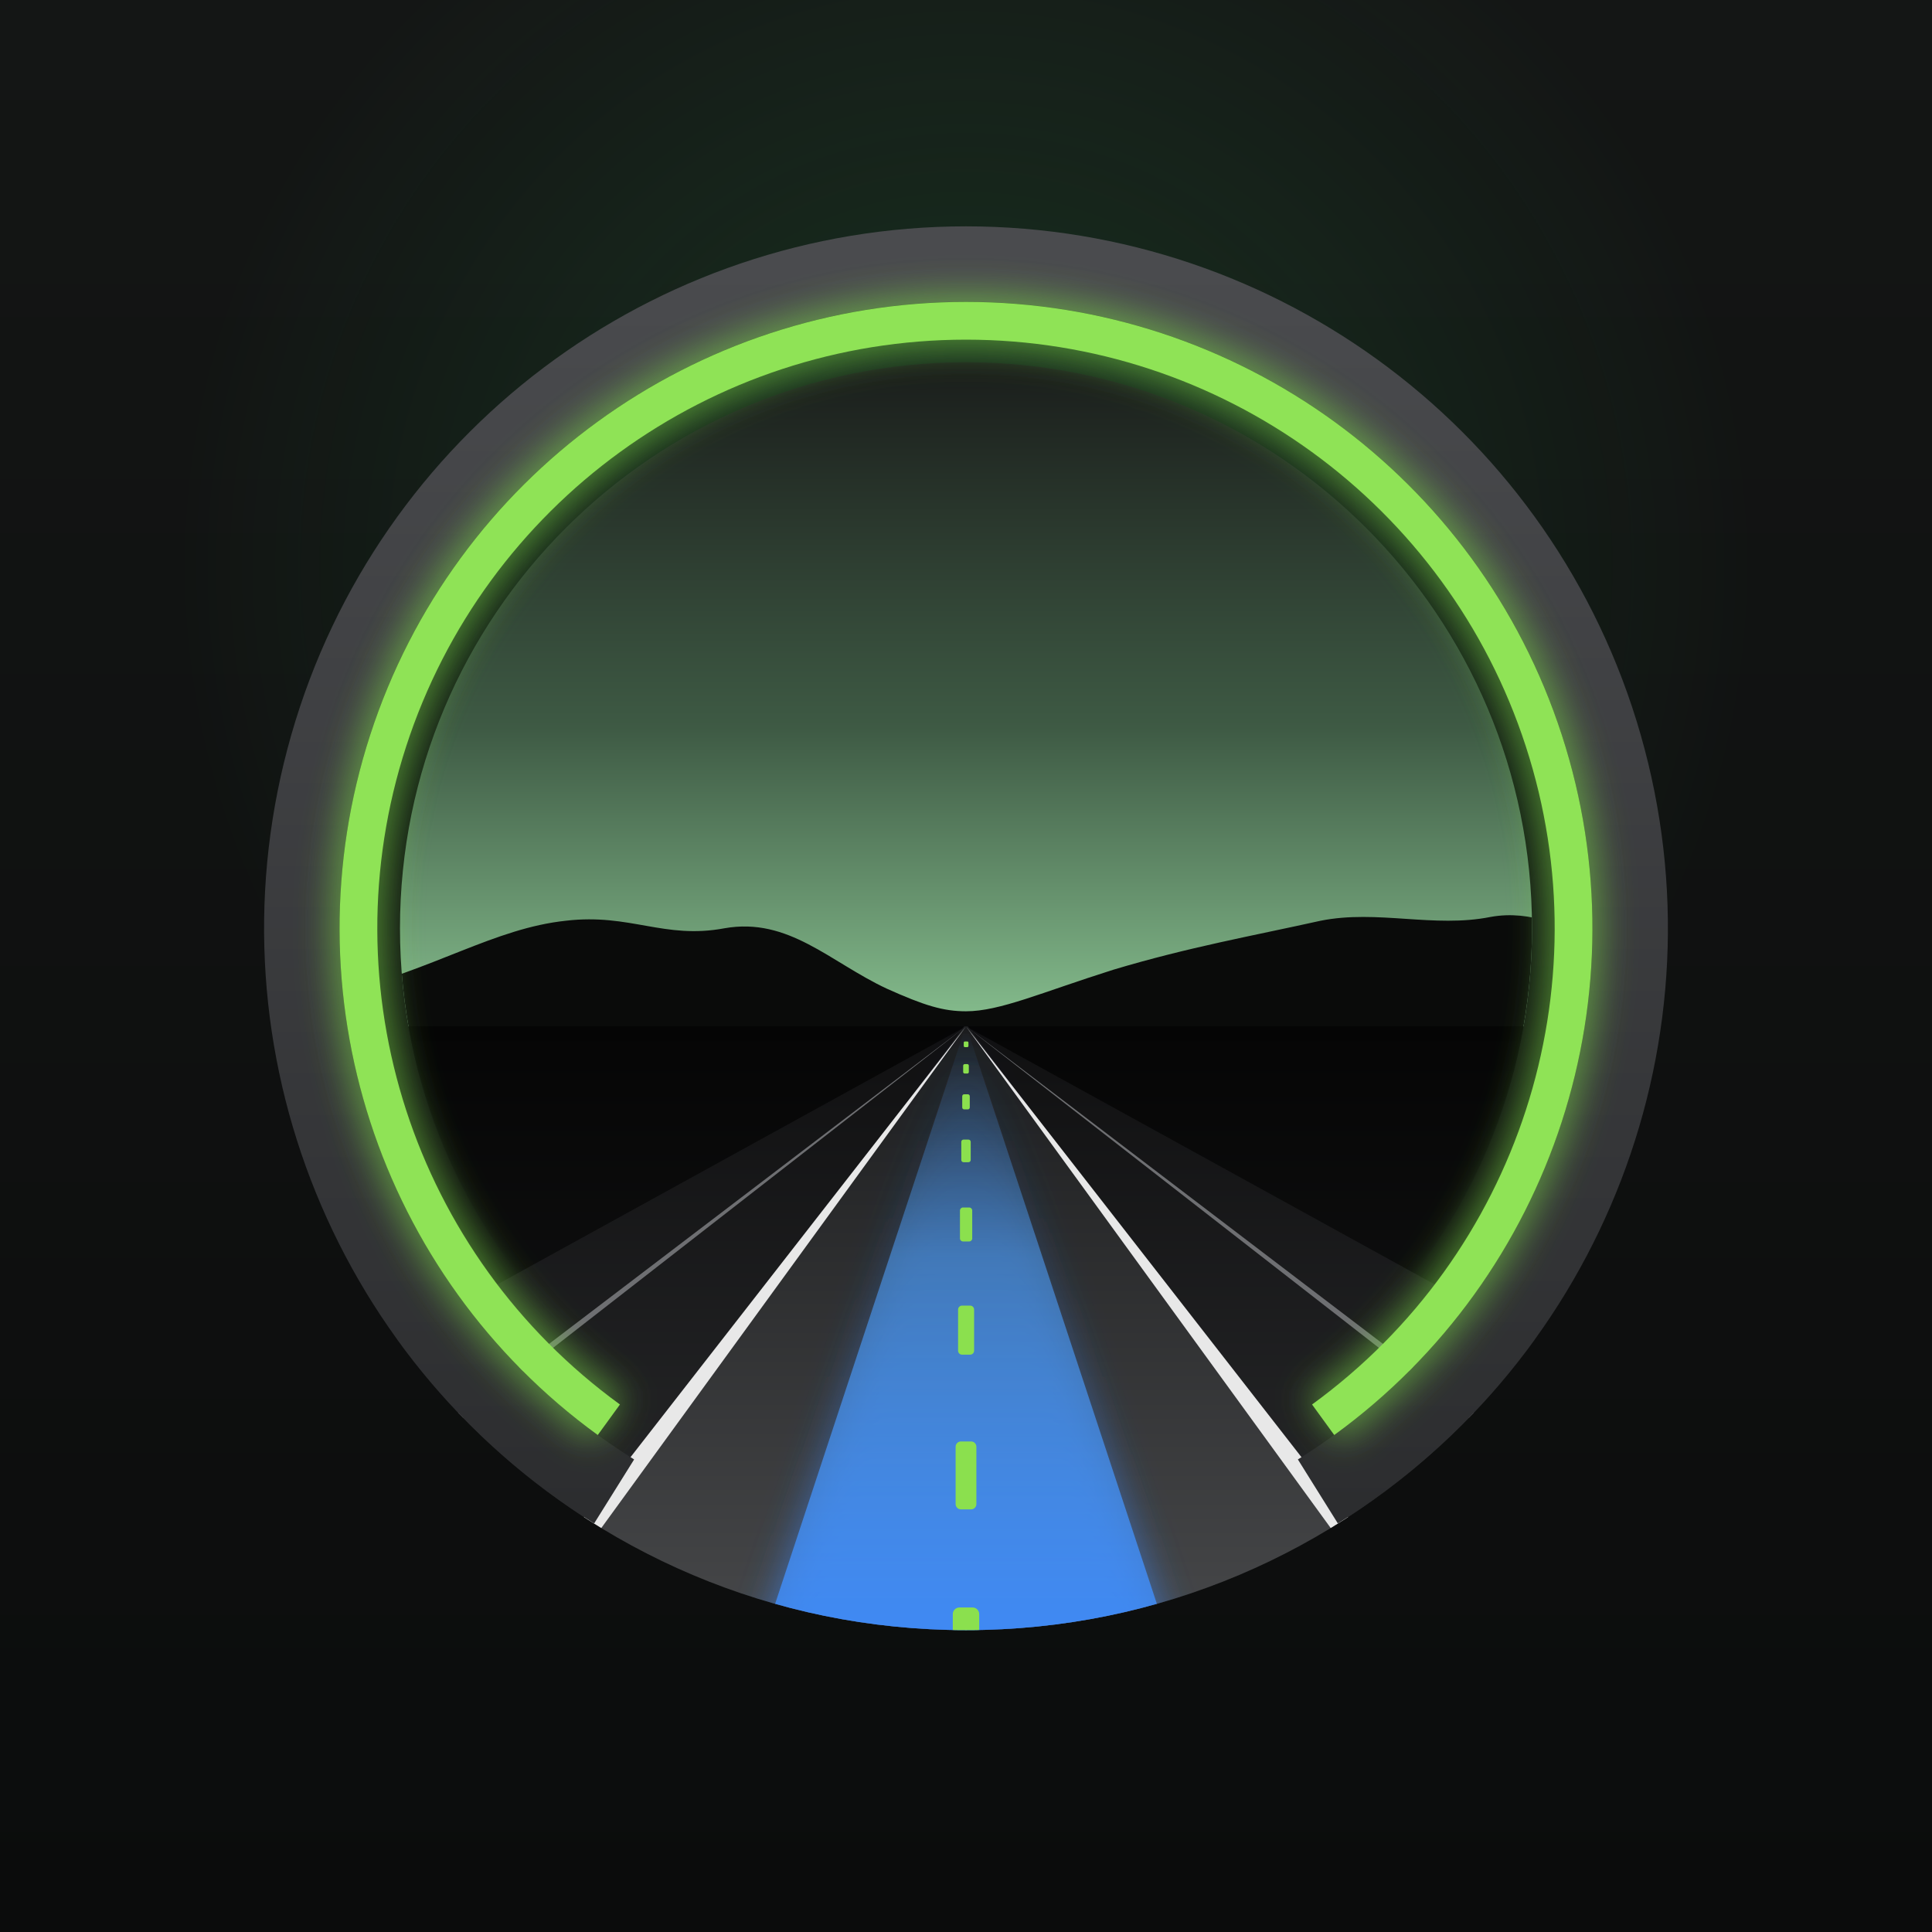
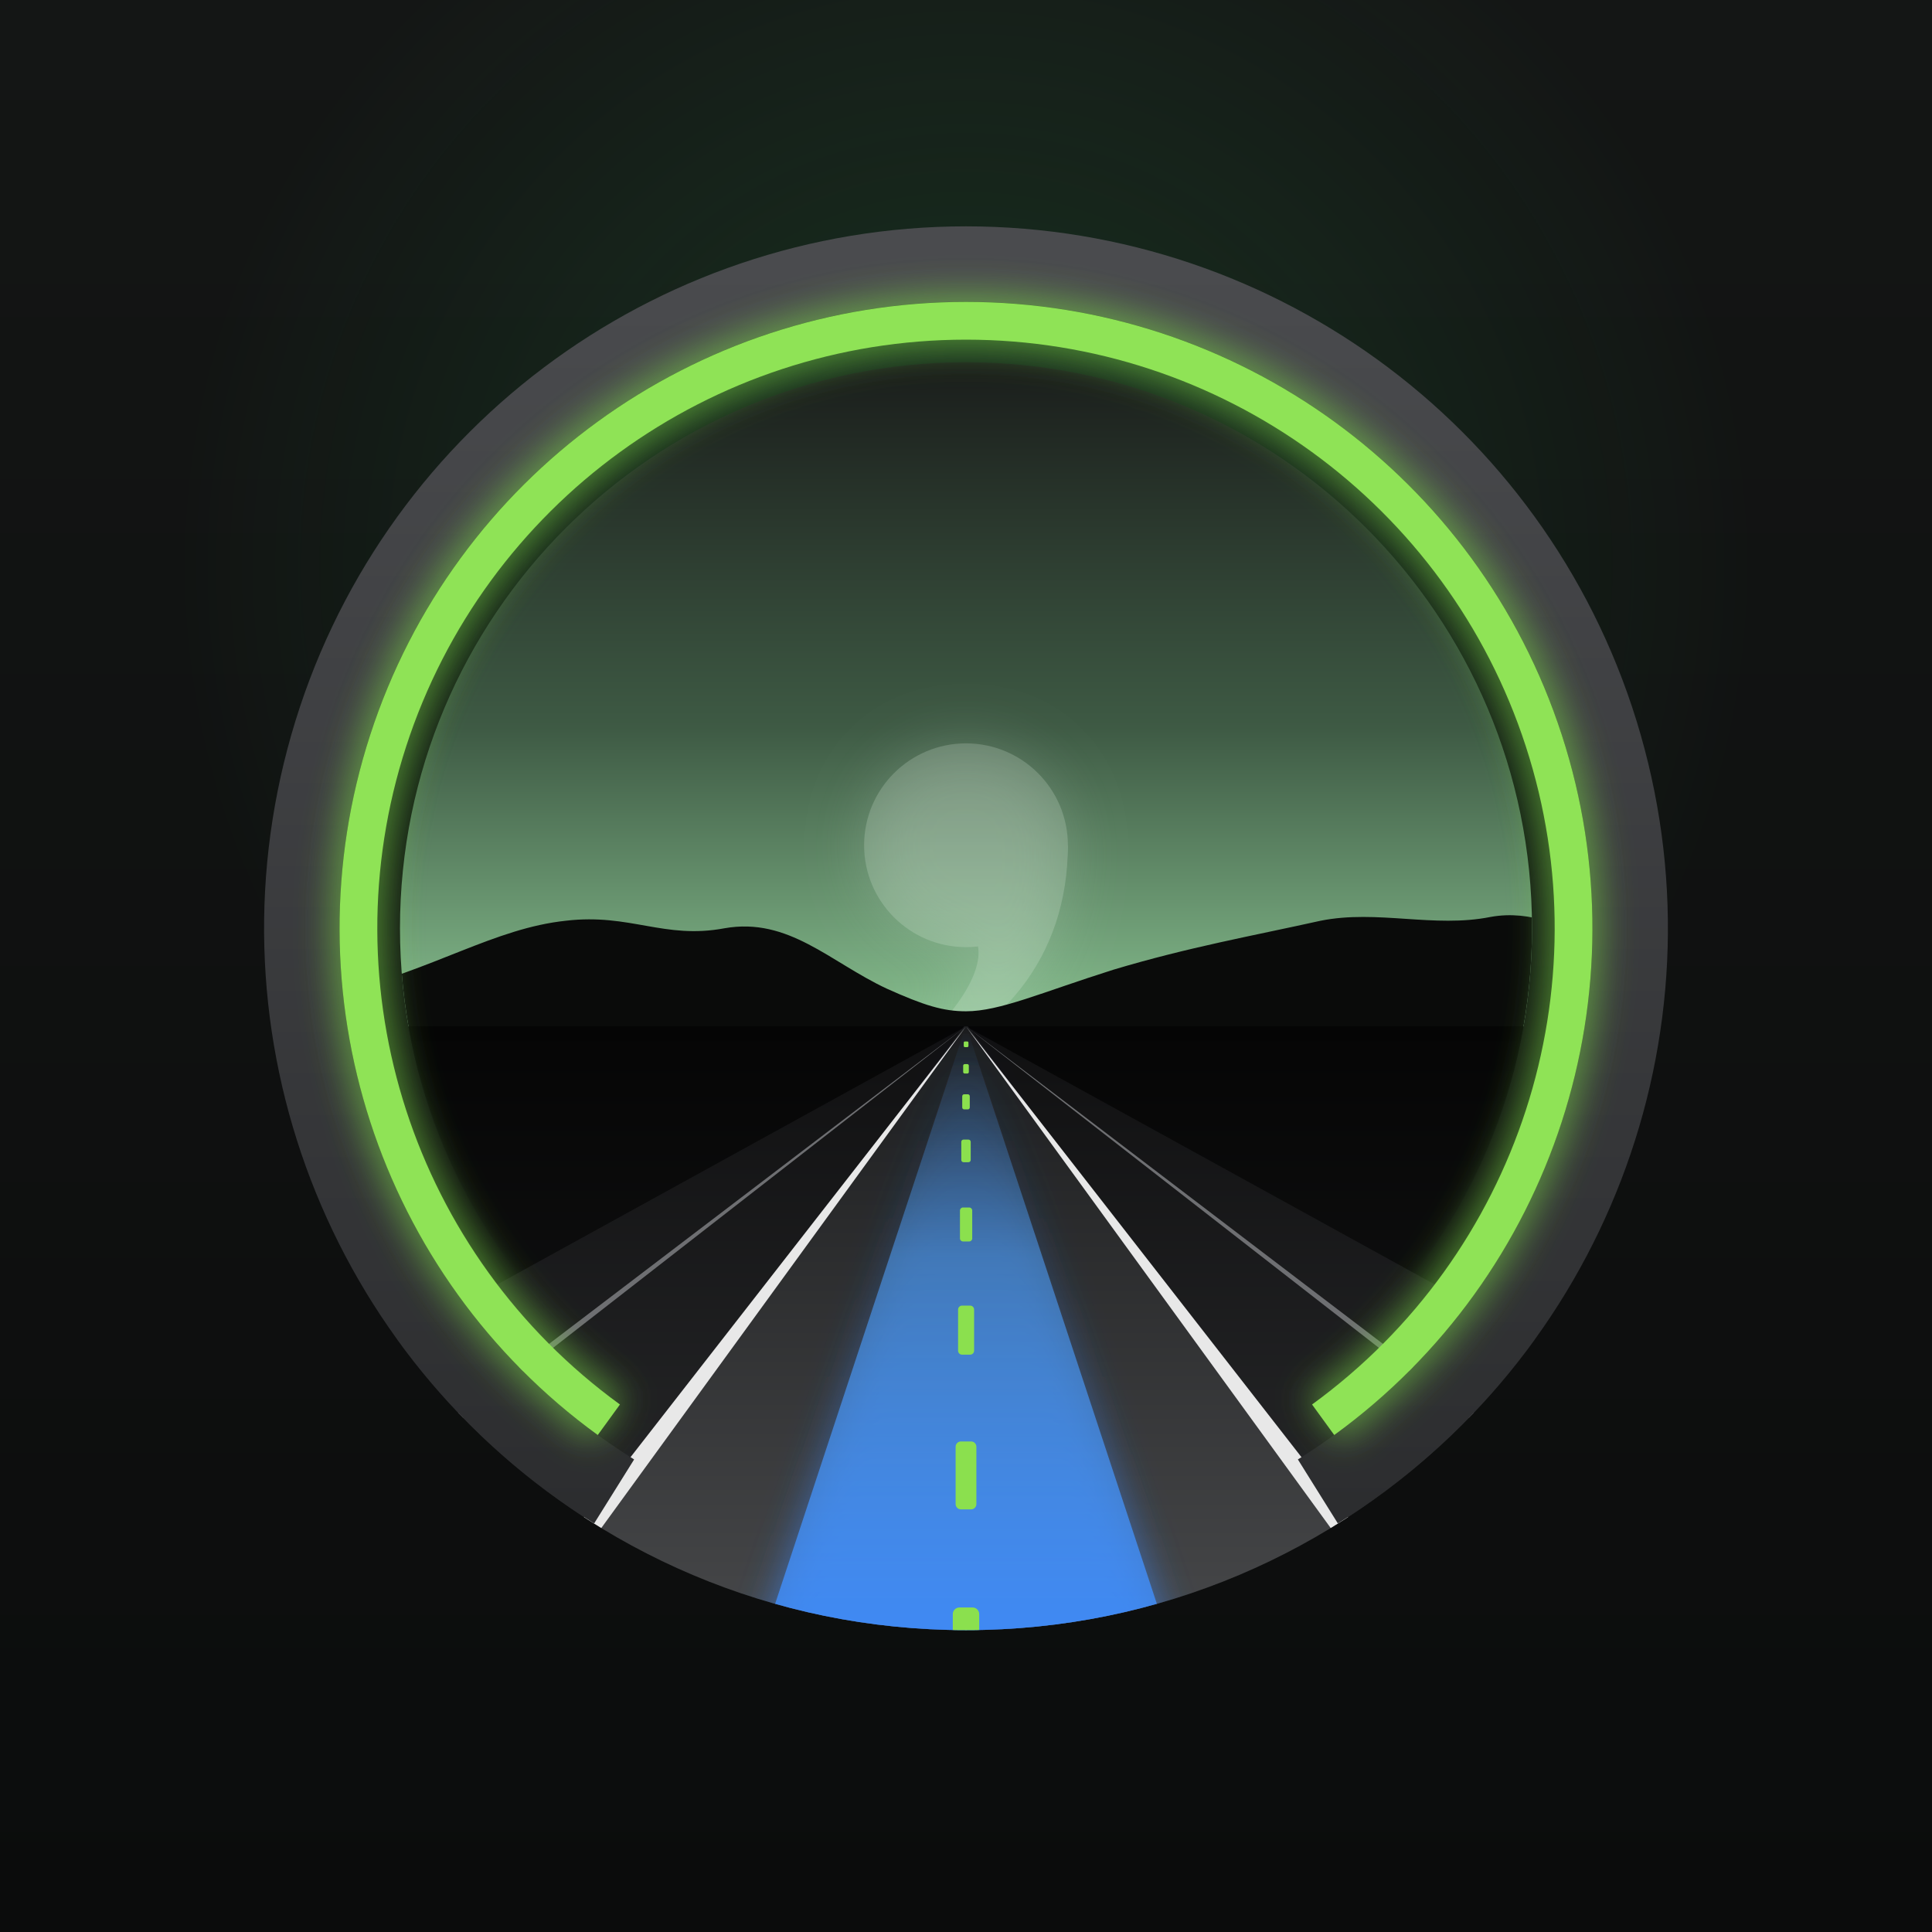
<svg xmlns="http://www.w3.org/2000/svg" width="1024" height="1024" viewBox="0 0 1024 1024">
  <defs>
    <radialGradient id="glow" cx="512" cy="300" r="420" gradientUnits="userSpaceOnUse">
      <stop offset="0" stop-color="#3ADB6D" stop-opacity=".16" />
      <stop offset="1" stop-color="#3ADB6D" stop-opacity="0" />
    </radialGradient>
    <linearGradient id="bg" x1="0" y1="0" x2="0" y2="1">
      <stop offset="0" stop-color="#141615" />
      <stop offset="1" stop-color="#0B0C0C" />
    </linearGradient>
    <linearGradient id="sky" x1="0" y1="140" x2="0" y2="492" gradientUnits="userSpaceOnUse">
      <stop offset="0" stop-color="#1A1D1B" />
      <stop offset=".55" stop-color="#3E5A44" />
      <stop offset="1" stop-color="#86BE8E" />
    </linearGradient>
    <linearGradient id="ground" x1="0" y1="492" x2="0" y2="840" gradientUnits="userSpaceOnUse">
      <stop offset="0" stop-color="#050505" />
      <stop offset="1" stop-color="#1A1B1C" />
    </linearGradient>
    <linearGradient id="asphalt" x1="0" y1="492" x2="0" y2="840" gradientUnits="userSpaceOnUse">
      <stop offset="0" stop-color="#1C1D1E" />
      <stop offset="1" stop-color="#4A4B4D" />
    </linearGradient>
    <linearGradient id="shoulder" x1="0" y1="492" x2="0" y2="840" gradientUnits="userSpaceOnUse">
      <stop offset="0" stop-color="#101011" />
      <stop offset="1" stop-color="#2C2D2F" />
    </linearGradient>
    <linearGradient id="ringGrey" x1="0" y1="88" x2="0" y2="792" gradientUnits="userSpaceOnUse">
      <stop offset="0" stop-color="#4A4B4E" />
      <stop offset="1" stop-color="#2A2B2D" />
    </linearGradient>
    <linearGradient id="pathFill" x1="0" y1="492" x2="0" y2="840" gradientUnits="userSpaceOnUse">
      <stop offset="0" stop-color="#4FA3FF" stop-opacity="0" />
      <stop offset=".35" stop-color="#4FA3FF" stop-opacity=".55" />
      <stop offset="1" stop-color="#3D8BFF" stop-opacity=".85" />
    </linearGradient>
    <linearGradient id="pathGlow" x1="0" y1="492" x2="0" y2="840" gradientUnits="userSpaceOnUse">
      <stop offset="0" stop-color="#3D8BFF" stop-opacity="0" />
      <stop offset="1" stop-color="#3D8BFF" stop-opacity=".7" />
    </linearGradient>
    <filter id="pathBlur" x="-30%" y="-10%" width="160%" height="120%">
      <feGaussianBlur stdDeviation="10" />
    </filter>
+     <filter id="commaGlow" x="-50%" y="-50%" width="200%" height="200%">
+       <feGaussianBlur stdDeviation="16" />
+     </filter>
    <filter id="neon" x="-20%" y="-20%" width="140%" height="140%">
      <feGaussianBlur stdDeviation="9" />
    </filter>
    <clipPath id="view">
      <circle cx="512" cy="440" r="300" />
      <path d="M512,492 L1144,840 L-120,840 Z" />
    </clipPath>
    <clipPath id="below">
      <circle cx="512" cy="440" r="372.0" />
    </clipPath>
  </defs>
  <rect width="1024" height="1024" rx="0" fill="url(#bg)" />
  <rect width="1024" height="1024" rx="0" fill="url(#glow)" />
  <g transform="translate(0,52)">
    <g clip-path="url(#below)">
      <g clip-path="url(#view)">
        <rect x="0" y="0" width="1024" height="492" fill="url(#sky)" />
+         <g fill="#E4F5E8" opacity="0.18" filter="url(#commaGlow)">
+           <circle cx="512" cy="396" r="54" />
+           <path d="M566,396 C566,454 532,500 466,520 C508,488 522,462 518,448 Z" />
+         </g>
+         <g fill="#E4F5E8" opacity="0.2">
+           <circle cx="512" cy="396" r="54" />
+           <path d="M566,396 C566,454 532,500 466,520 C508,488 522,462 518,448 Z" />
+         </g>
        <path d="M180,474 C230,462 262,440 300,436 C334,432 352,446 384,440 C418,434 440,458 470,472 C490,481 500,484 512,484 C530,484 552,474 590,462 C630,450 664,444 700,436 C730,430 760,440 790,434 C812,430 830,440 844,446 L844,520 L180,520 Z" fill="#0A0B0A" />
        <rect x="0" y="492" width="1024" height="348" fill="url(#ground)" />
        <path d="M512,492 L244,840 L-120,840 Z" fill="url(#shoulder)" />
        <path d="M512,492 L780,840 L1144,840 Z" fill="url(#shoulder)" />
        <path d="M512,492 L55,840 L65,840 Z" fill="#6E6F72" />
        <path d="M512,492 L959,840 L969,840 Z" fill="#6E6F72" />
        <path d="M511,492 L513,492 L774,840 L250,840 Z" fill="url(#asphalt)" />
        <path d="M512,492 L241,840 L259,840 Z" fill="#E8E8E8" />
        <path d="M512,492 L765,840 L783,840 Z" fill="#E8E8E8" />
        <path d="M510.5,496 L513.5,496 L627.0,840 L397.0,840 Z" fill="url(#pathGlow)" filter="url(#pathBlur)" />
        <path d="M510.5,496 L513.5,496 L627.0,840 L397.0,840 Z" fill="url(#pathFill)" />
        <rect x="510.8" y="500" width="2.5" height="3" rx="0.6" fill="#8BE04E" />
        <rect x="510.5" y="512" width="3" height="5" rx="0.8" fill="#8BE04E" />
        <rect x="510.0" y="528" width="4" height="8" rx="1.0" fill="#8BE04E" />
        <rect x="509.5" y="552" width="5" height="12" rx="1.2" fill="#8BE04E" />
        <rect x="508.8" y="588" width="6.5" height="18" rx="1.6" fill="#8BE04E" />
        <rect x="507.8" y="640" width="8.5" height="26" rx="2.1" fill="#8BE04E" />
        <rect x="506.5" y="712" width="11" height="36" rx="2.8" fill="#8BE04E" />
        <rect x="505.0" y="800" width="14" height="46" rx="3.5" fill="#8BE04E" />
      </g>
    </g>
    <path d="M325.5,738.5 A352,352 0 1 1 698.5,738.5" fill="none" stroke="url(#ringGrey)" stroke-width="40" stroke-linecap="butt" />
    <path d="M322.7,700.5 A322,322 0 1 1 701.3,700.5" fill="none" stroke="#7CD84A" stroke-width="30" stroke-opacity=".55" filter="url(#neon)" />
    <path d="M322.7,700.5 A322,322 0 1 1 701.3,700.5" fill="none" stroke="#8FE356" stroke-width="20" stroke-linecap="butt" />
  </g>
</svg>
